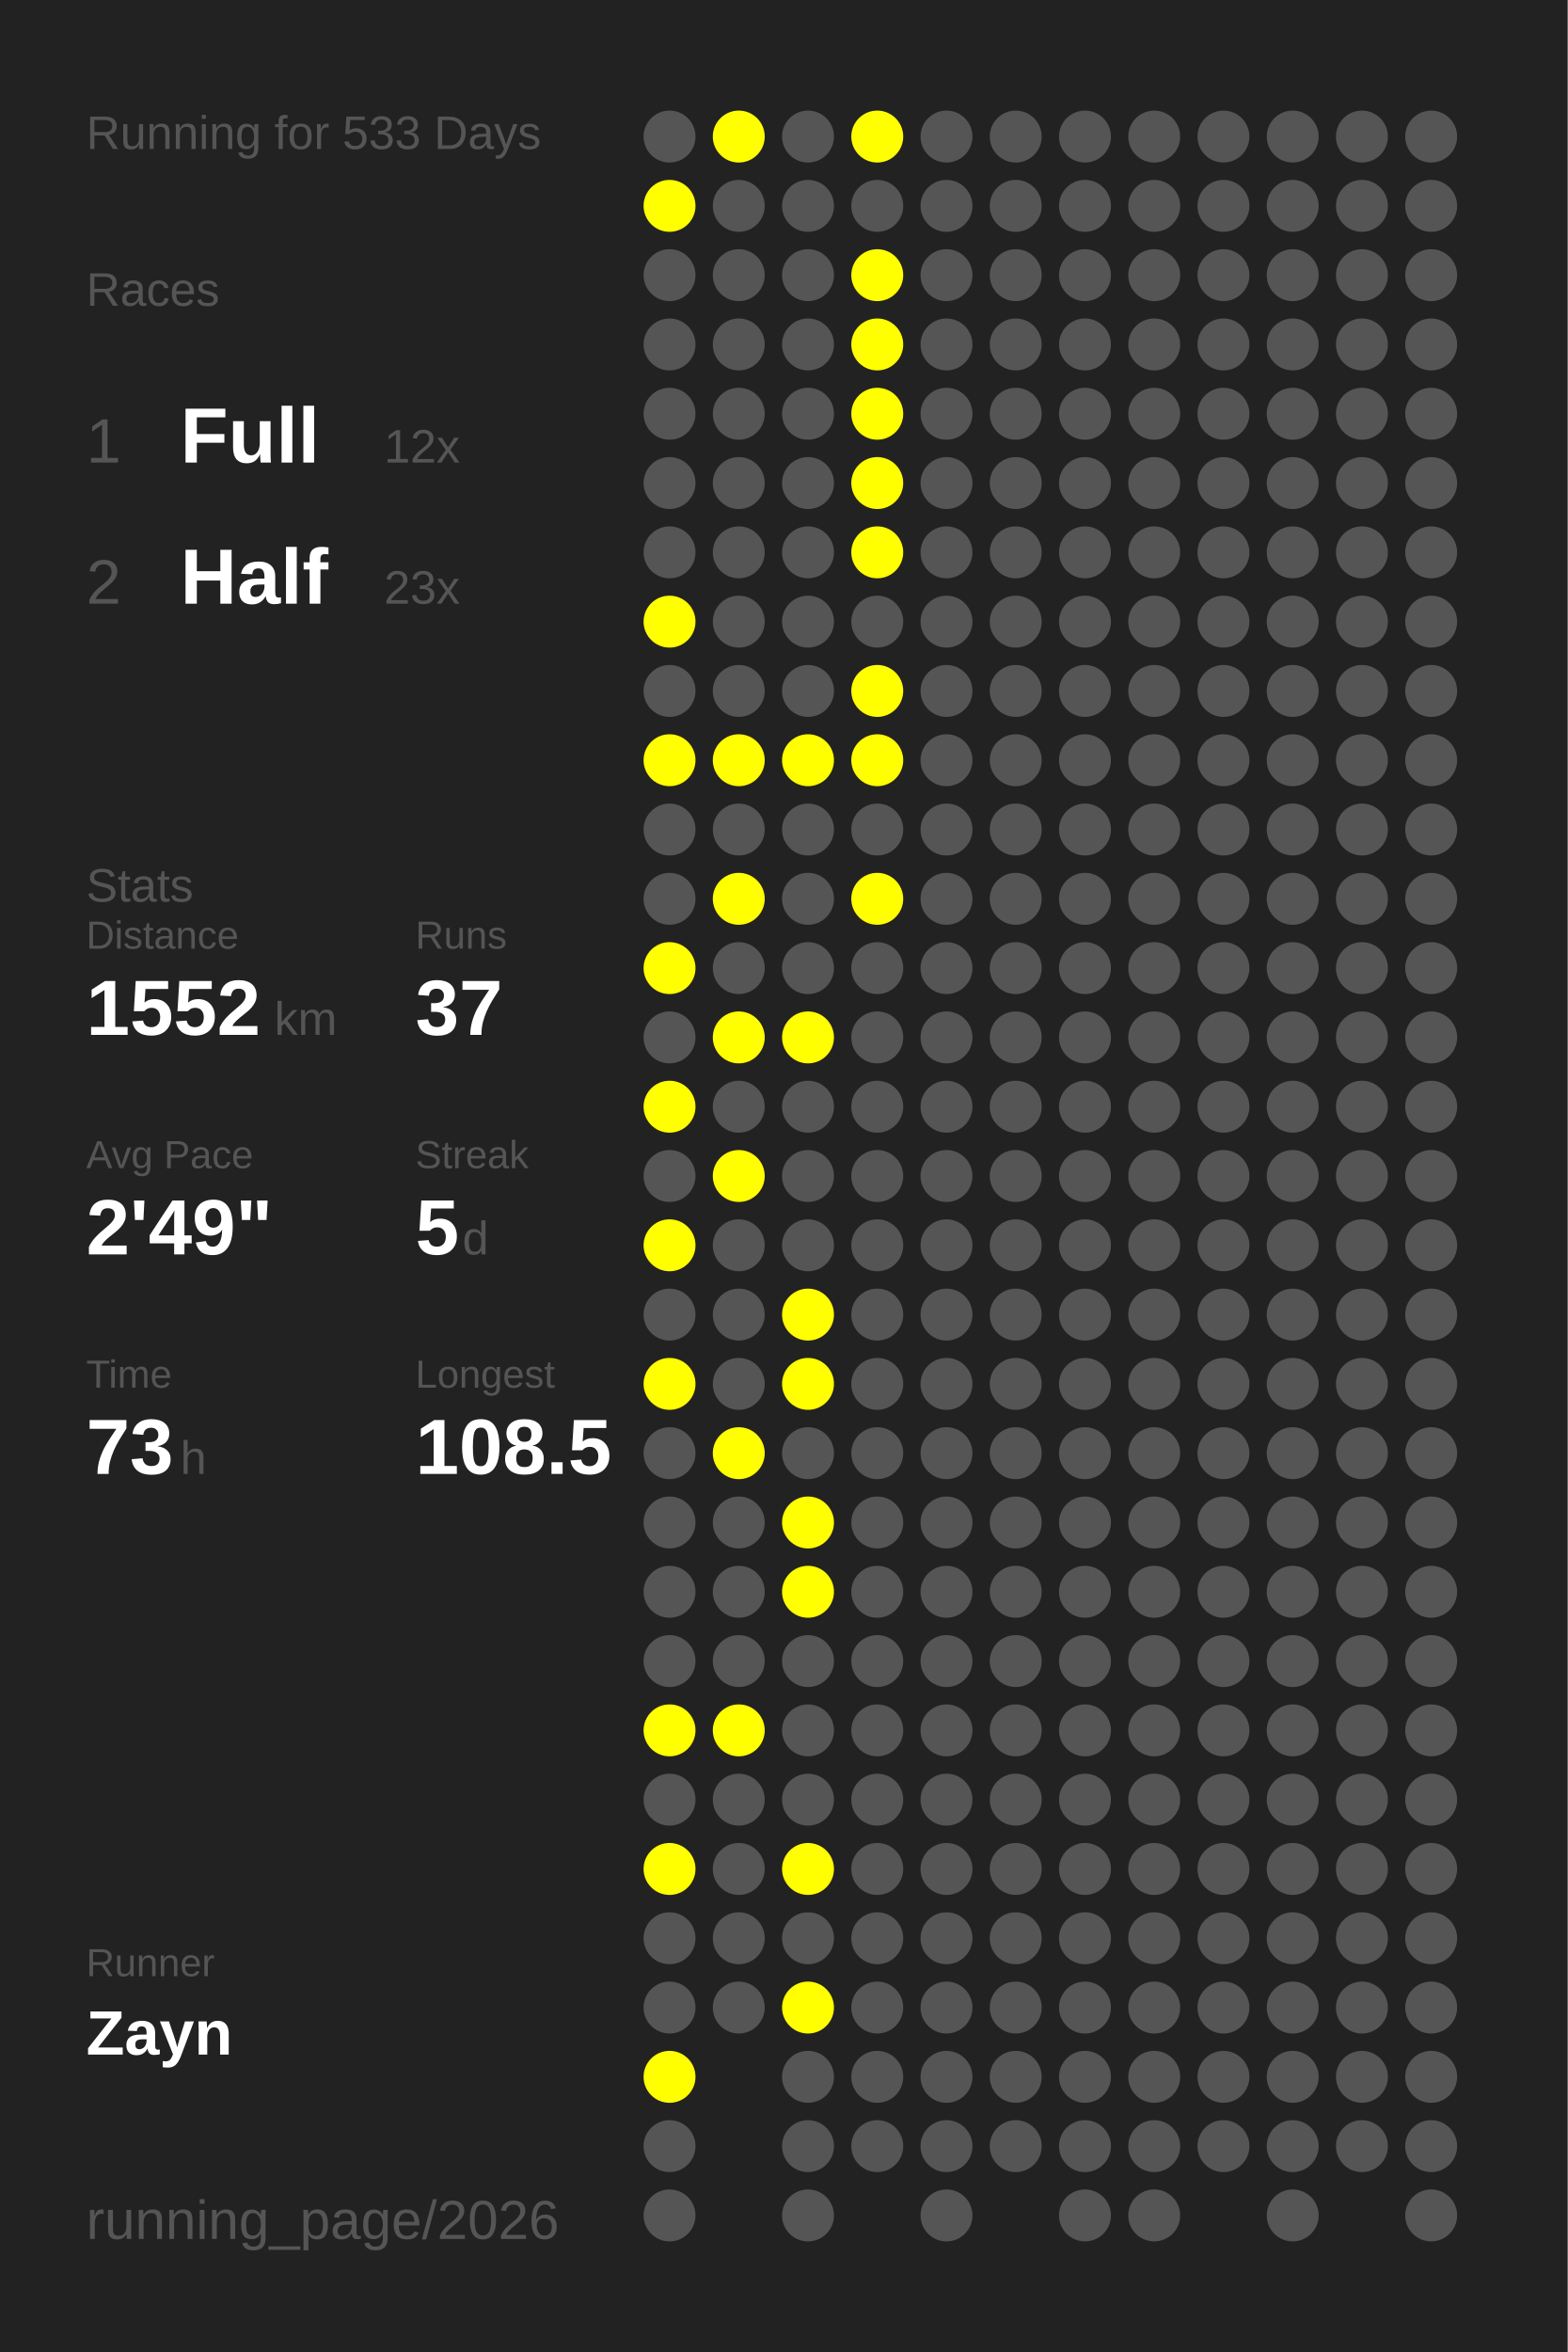
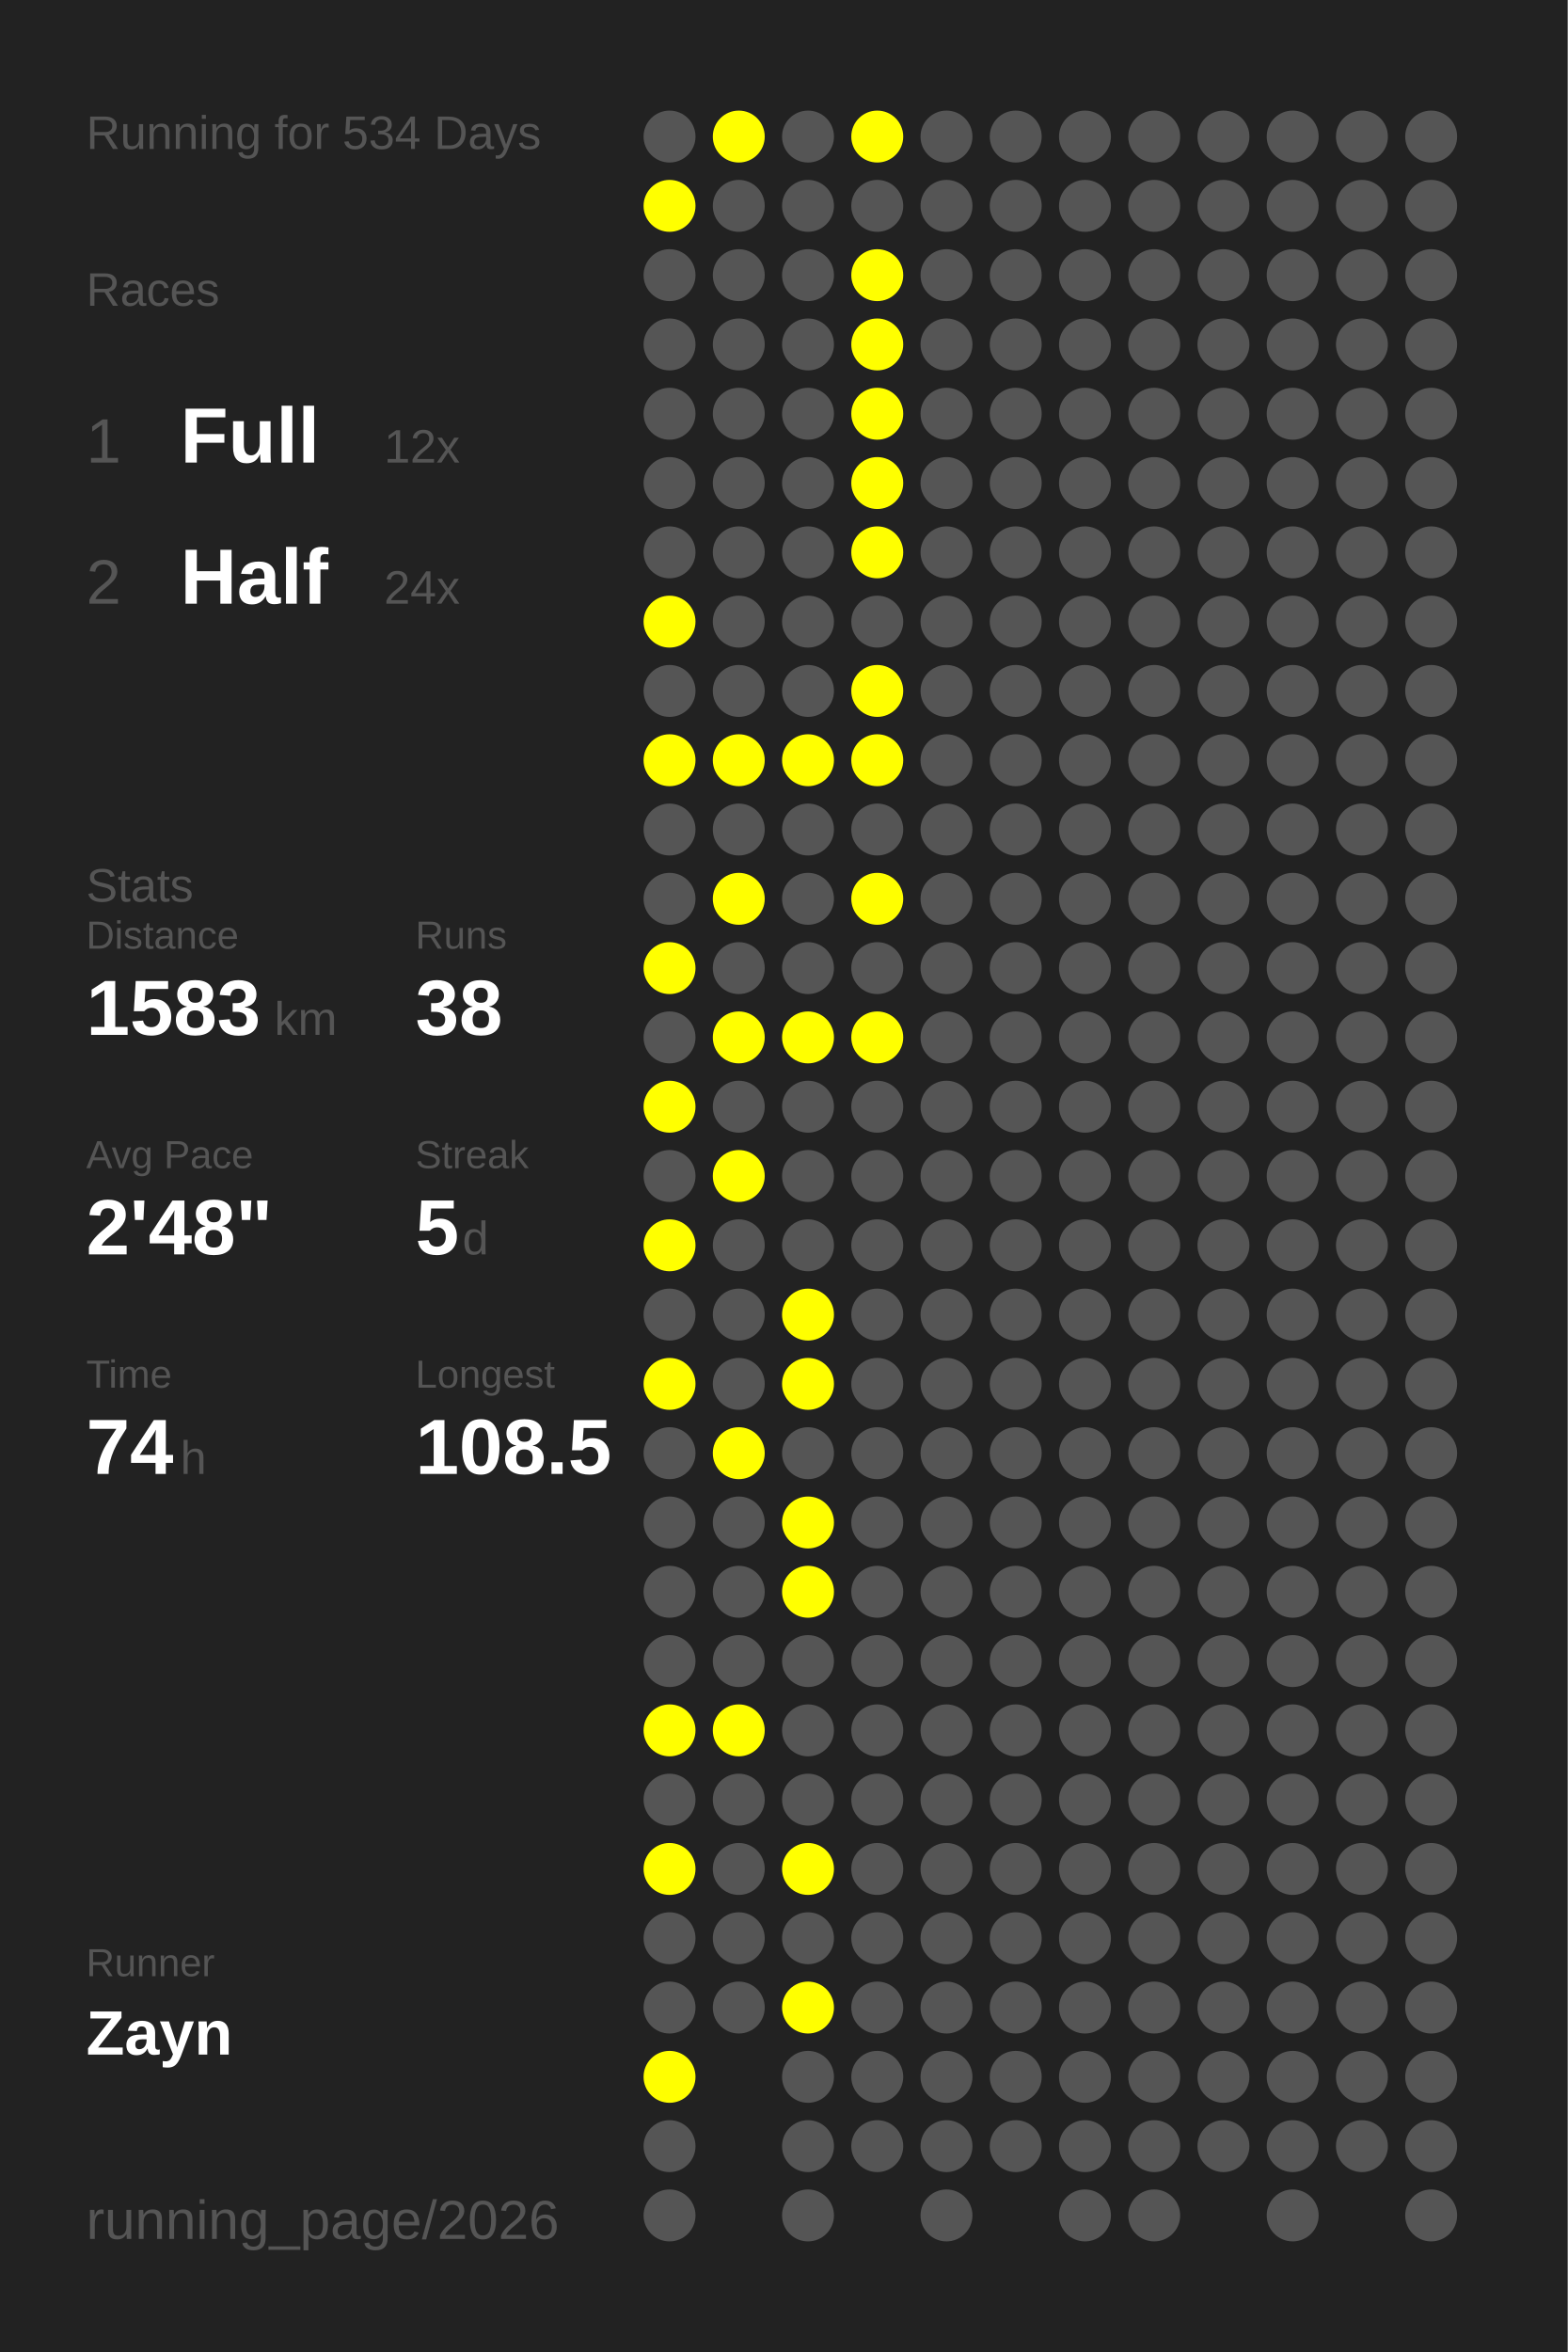
<svg xmlns="http://www.w3.org/2000/svg" baseProfile="full" height="300mm" version="1.1" viewBox="0,0,200,300" width="200mm">
  <defs />
  <rect fill="#222222" height="300" width="200" x="0" y="0" />
-   <text fill="#555555" style="font-size:6px; font-family:Arial;" x="11" y="19">Running for 533 Days</text>
+   <text fill="#555555" style="font-size:6px; font-family:Arial;" x="11" y="19">Running for 534 Days</text>
  <text fill="#555555" style="font-size:6px; font-family:Arial;" x="11" y="39">Races</text>
  <text fill="#555555" style="font-size:8px; font-family:Arial;" x="11" y="59">1</text>
  <text fill="#FFFFFF" style="font-size:10px; font-family:Arial; font-weight:bold;" x="23" y="59">Full</text>
  <text fill="#555555" style="font-size:6px; font-family:Arial;" x="49" y="59">12x</text>
  <text fill="#555555" style="font-size:8px; font-family:Arial;" x="11" y="77">2</text>
  <text fill="#FFFFFF" style="font-size:10px; font-family:Arial; font-weight:bold;" x="23" y="77">Half</text>
-   <text fill="#555555" style="font-size:6px; font-family:Arial;" x="49" y="77">23x</text>
+   <text fill="#555555" style="font-size:6px; font-family:Arial;" x="49" y="77">24x</text>
  <text fill="#555555" style="font-size:6px; font-family:Arial;" x="11" y="115">Stats</text>
  <text fill="#555555" style="font-size:5px; font-family:Arial;" x="11" y="121">Distance</text>
-   <text fill="#FFFFFF" style="font-size:10px; font-family:Arial; font-weight:bold;" x="11" y="132">1552</text>
+   <text fill="#FFFFFF" style="font-size:10px; font-family:Arial; font-weight:bold;" x="11" y="132">1583</text>
  <text fill="#555555" style="font-size:6px; font-family:Arial;" x="35" y="132">km</text>
  <text fill="#555555" style="font-size:5px; font-family:Arial;" x="53" y="121">Runs</text>
-   <text fill="#FFFFFF" style="font-size:10px; font-family:Arial; font-weight:bold;" x="53" y="132">37</text>
+   <text fill="#FFFFFF" style="font-size:10px; font-family:Arial; font-weight:bold;" x="53" y="132">38</text>
  <text fill="#555555" style="font-size:5px; font-family:Arial;" x="11" y="149">Avg Pace</text>
-   <text fill="#FFFFFF" style="font-size:10px; font-family:Arial; font-weight:bold;" x="11" y="160">2'49"</text>
+   <text fill="#FFFFFF" style="font-size:10px; font-family:Arial; font-weight:bold;" x="11" y="160">2'48"</text>
  <text fill="#555555" style="font-size:5px; font-family:Arial;" x="53" y="149">Streak</text>
  <text fill="#FFFFFF" style="font-size:10px; font-family:Arial; font-weight:bold;" x="53" y="160">5</text>
  <text fill="#555555" style="font-size:6px; font-family:Arial;" x="59" y="160">d</text>
  <text fill="#555555" style="font-size:5px; font-family:Arial;" x="11" y="177">Time</text>
-   <text fill="#FFFFFF" style="font-size:10px; font-family:Arial; font-weight:bold;" x="11" y="188">73</text>
+   <text fill="#FFFFFF" style="font-size:10px; font-family:Arial; font-weight:bold;" x="11" y="188">74</text>
  <text fill="#555555" style="font-size:6px; font-family:Arial;" x="23" y="188">h</text>
  <text fill="#555555" style="font-size:5px; font-family:Arial;" x="53" y="177">Longest</text>
  <text fill="#FFFFFF" style="font-size:10px; font-family:Arial; font-weight:bold;" x="53" y="188">108.5</text>
  <text fill="#555555" style="font-size:5px; font-family:Arial;" x="11" y="252.065">Runner</text>
  <text fill="#FFFFFF" style="font-size:8px; font-family:Arial; font-weight:bold;" x="11" y="262.065">Zayn</text>
  <text fill="#555555" style="font-size:7px; font-family:Arial;" x="11" y="285.581">running_page/2026</text>
  <circle cx="85.417" cy="17.419" fill="#555555" r="3.312" />
  <circle cx="85.417" cy="26.258" fill="#FFFF00" r="3.312" />
  <circle cx="85.417" cy="35.097" fill="#555555" r="3.312" />
  <circle cx="85.417" cy="43.935" fill="#555555" r="3.312" />
  <circle cx="85.417" cy="52.774" fill="#555555" r="3.312" />
  <circle cx="85.417" cy="61.613" fill="#555555" r="3.312" />
  <circle cx="85.417" cy="70.452" fill="#555555" r="3.312" />
  <circle cx="85.417" cy="79.29" fill="#FFFF00" r="3.312" />
  <circle cx="85.417" cy="88.129" fill="#555555" r="3.312" />
  <circle cx="85.417" cy="96.968" fill="#FFFF00" r="3.312" />
  <circle cx="85.417" cy="105.806" fill="#555555" r="3.312" />
  <circle cx="85.417" cy="114.645" fill="#555555" r="3.312" />
  <circle cx="85.417" cy="123.484" fill="#FFFF00" r="3.312" />
  <circle cx="85.417" cy="132.323" fill="#555555" r="3.312" />
  <circle cx="85.417" cy="141.161" fill="#FFFF00" r="3.312" />
  <circle cx="85.417" cy="150" fill="#555555" r="3.312" />
  <circle cx="85.417" cy="158.839" fill="#FFFF00" r="3.312" />
  <circle cx="85.417" cy="167.677" fill="#555555" r="3.312" />
  <circle cx="85.417" cy="176.516" fill="#FFFF00" r="3.312" />
  <circle cx="85.417" cy="185.355" fill="#555555" r="3.312" />
  <circle cx="85.417" cy="194.194" fill="#555555" r="3.312" />
  <circle cx="85.417" cy="203.032" fill="#555555" r="3.312" />
  <circle cx="85.417" cy="211.871" fill="#555555" r="3.312" />
  <circle cx="85.417" cy="220.71" fill="#FFFF00" r="3.312" />
  <circle cx="85.417" cy="229.548" fill="#555555" r="3.312" />
  <circle cx="85.417" cy="238.387" fill="#FFFF00" r="3.312" />
  <circle cx="85.417" cy="247.226" fill="#555555" r="3.312" />
  <circle cx="85.417" cy="256.065" fill="#555555" r="3.312" />
  <circle cx="85.417" cy="264.903" fill="#FFFF00" r="3.312" />
  <circle cx="85.417" cy="273.742" fill="#555555" r="3.312" />
  <circle cx="85.417" cy="282.581" fill="#555555" r="3.312" />
  <circle cx="94.25" cy="17.419" fill="#FFFF00" r="3.312" />
  <circle cx="94.25" cy="26.258" fill="#555555" r="3.312" />
  <circle cx="94.25" cy="35.097" fill="#555555" r="3.312" />
  <circle cx="94.25" cy="43.935" fill="#555555" r="3.312" />
  <circle cx="94.25" cy="52.774" fill="#555555" r="3.312" />
  <circle cx="94.25" cy="61.613" fill="#555555" r="3.312" />
  <circle cx="94.25" cy="70.452" fill="#555555" r="3.312" />
  <circle cx="94.25" cy="79.29" fill="#555555" r="3.312" />
  <circle cx="94.25" cy="88.129" fill="#555555" r="3.312" />
  <circle cx="94.25" cy="96.968" fill="#FFFF00" r="3.312" />
  <circle cx="94.25" cy="105.806" fill="#555555" r="3.312" />
  <circle cx="94.25" cy="114.645" fill="#FFFF00" r="3.312" />
  <circle cx="94.25" cy="123.484" fill="#555555" r="3.312" />
  <circle cx="94.25" cy="132.323" fill="#FFFF00" r="3.312" />
  <circle cx="94.25" cy="141.161" fill="#555555" r="3.312" />
  <circle cx="94.25" cy="150" fill="#FFFF00" r="3.312" />
  <circle cx="94.25" cy="158.839" fill="#555555" r="3.312" />
  <circle cx="94.25" cy="167.677" fill="#555555" r="3.312" />
  <circle cx="94.25" cy="176.516" fill="#555555" r="3.312" />
  <circle cx="94.25" cy="185.355" fill="#FFFF00" r="3.312" />
  <circle cx="94.25" cy="194.194" fill="#555555" r="3.312" />
  <circle cx="94.25" cy="203.032" fill="#555555" r="3.312" />
  <circle cx="94.25" cy="211.871" fill="#555555" r="3.312" />
  <circle cx="94.25" cy="220.71" fill="#FFFF00" r="3.312" />
  <circle cx="94.25" cy="229.548" fill="#555555" r="3.312" />
  <circle cx="94.25" cy="238.387" fill="#555555" r="3.312" />
  <circle cx="94.25" cy="247.226" fill="#555555" r="3.312" />
  <circle cx="94.25" cy="256.065" fill="#555555" r="3.312" />
  <circle cx="103.083" cy="17.419" fill="#555555" r="3.312" />
  <circle cx="103.083" cy="26.258" fill="#555555" r="3.312" />
  <circle cx="103.083" cy="35.097" fill="#555555" r="3.312" />
  <circle cx="103.083" cy="43.935" fill="#555555" r="3.312" />
  <circle cx="103.083" cy="52.774" fill="#555555" r="3.312" />
  <circle cx="103.083" cy="61.613" fill="#555555" r="3.312" />
  <circle cx="103.083" cy="70.452" fill="#555555" r="3.312" />
  <circle cx="103.083" cy="79.29" fill="#555555" r="3.312" />
  <circle cx="103.083" cy="88.129" fill="#555555" r="3.312" />
  <circle cx="103.083" cy="96.968" fill="#FFFF00" r="3.312" />
  <circle cx="103.083" cy="105.806" fill="#555555" r="3.312" />
  <circle cx="103.083" cy="114.645" fill="#555555" r="3.312" />
  <circle cx="103.083" cy="123.484" fill="#555555" r="3.312" />
  <circle cx="103.083" cy="132.323" fill="#FFFF00" r="3.312" />
  <circle cx="103.083" cy="141.161" fill="#555555" r="3.312" />
  <circle cx="103.083" cy="150" fill="#555555" r="3.312" />
  <circle cx="103.083" cy="158.839" fill="#555555" r="3.312" />
  <circle cx="103.083" cy="167.677" fill="#FFFF00" r="3.312" />
  <circle cx="103.083" cy="176.516" fill="#FFFF00" r="3.312" />
  <circle cx="103.083" cy="185.355" fill="#555555" r="3.312" />
  <circle cx="103.083" cy="194.194" fill="#FFFF00" r="3.312" />
  <circle cx="103.083" cy="203.032" fill="#FFFF00" r="3.312" />
  <circle cx="103.083" cy="211.871" fill="#555555" r="3.312" />
  <circle cx="103.083" cy="220.71" fill="#555555" r="3.312" />
  <circle cx="103.083" cy="229.548" fill="#555555" r="3.312" />
  <circle cx="103.083" cy="238.387" fill="#FFFF00" r="3.312" />
  <circle cx="103.083" cy="247.226" fill="#555555" r="3.312" />
  <circle cx="103.083" cy="256.065" fill="#FFFF00" r="3.312" />
  <circle cx="103.083" cy="264.903" fill="#555555" r="3.312" />
  <circle cx="103.083" cy="273.742" fill="#555555" r="3.312" />
  <circle cx="103.083" cy="282.581" fill="#555555" r="3.312" />
  <circle cx="111.917" cy="17.419" fill="#FFFF00" r="3.312" />
  <circle cx="111.917" cy="26.258" fill="#555555" r="3.312" />
  <circle cx="111.917" cy="35.097" fill="#FFFF00" r="3.312" />
  <circle cx="111.917" cy="43.935" fill="#FFFF00" r="3.312" />
  <circle cx="111.917" cy="52.774" fill="#FFFF00" r="3.312" />
  <circle cx="111.917" cy="61.613" fill="#FFFF00" r="3.312" />
  <circle cx="111.917" cy="70.452" fill="#FFFF00" r="3.312" />
  <circle cx="111.917" cy="79.29" fill="#555555" r="3.312" />
  <circle cx="111.917" cy="88.129" fill="#FFFF00" r="3.312" />
  <circle cx="111.917" cy="96.968" fill="#FFFF00" r="3.312" />
  <circle cx="111.917" cy="105.806" fill="#555555" r="3.312" />
  <circle cx="111.917" cy="114.645" fill="#FFFF00" r="3.312" />
  <circle cx="111.917" cy="123.484" fill="#555555" r="3.312" />
-   <circle cx="111.917" cy="132.323" fill="#555555" r="3.312" />
+   <circle cx="111.917" cy="132.323" fill="#FFFF00" r="3.312" />
  <circle cx="111.917" cy="141.161" fill="#555555" r="3.312" />
  <circle cx="111.917" cy="150" fill="#555555" r="3.312" />
  <circle cx="111.917" cy="158.839" fill="#555555" r="3.312" />
  <circle cx="111.917" cy="167.677" fill="#555555" r="3.312" />
  <circle cx="111.917" cy="176.516" fill="#555555" r="3.312" />
  <circle cx="111.917" cy="185.355" fill="#555555" r="3.312" />
  <circle cx="111.917" cy="194.194" fill="#555555" r="3.312" />
  <circle cx="111.917" cy="203.032" fill="#555555" r="3.312" />
  <circle cx="111.917" cy="211.871" fill="#555555" r="3.312" />
  <circle cx="111.917" cy="220.71" fill="#555555" r="3.312" />
  <circle cx="111.917" cy="229.548" fill="#555555" r="3.312" />
  <circle cx="111.917" cy="238.387" fill="#555555" r="3.312" />
  <circle cx="111.917" cy="247.226" fill="#555555" r="3.312" />
  <circle cx="111.917" cy="256.065" fill="#555555" r="3.312" />
  <circle cx="111.917" cy="264.903" fill="#555555" r="3.312" />
  <circle cx="111.917" cy="273.742" fill="#555555" r="3.312" />
  <circle cx="120.75" cy="17.419" fill="#555555" r="3.312" />
  <circle cx="120.75" cy="26.258" fill="#555555" r="3.312" />
  <circle cx="120.75" cy="35.097" fill="#555555" r="3.312" />
  <circle cx="120.75" cy="43.935" fill="#555555" r="3.312" />
  <circle cx="120.75" cy="52.774" fill="#555555" r="3.312" />
  <circle cx="120.75" cy="61.613" fill="#555555" r="3.312" />
  <circle cx="120.75" cy="70.452" fill="#555555" r="3.312" />
  <circle cx="120.75" cy="79.29" fill="#555555" r="3.312" />
  <circle cx="120.75" cy="88.129" fill="#555555" r="3.312" />
  <circle cx="120.75" cy="96.968" fill="#555555" r="3.312" />
  <circle cx="120.75" cy="105.806" fill="#555555" r="3.312" />
  <circle cx="120.75" cy="114.645" fill="#555555" r="3.312" />
  <circle cx="120.75" cy="123.484" fill="#555555" r="3.312" />
  <circle cx="120.75" cy="132.323" fill="#555555" r="3.312" />
  <circle cx="120.75" cy="141.161" fill="#555555" r="3.312" />
  <circle cx="120.75" cy="150" fill="#555555" r="3.312" />
  <circle cx="120.75" cy="158.839" fill="#555555" r="3.312" />
  <circle cx="120.75" cy="167.677" fill="#555555" r="3.312" />
  <circle cx="120.75" cy="176.516" fill="#555555" r="3.312" />
  <circle cx="120.75" cy="185.355" fill="#555555" r="3.312" />
  <circle cx="120.75" cy="194.194" fill="#555555" r="3.312" />
  <circle cx="120.75" cy="203.032" fill="#555555" r="3.312" />
  <circle cx="120.75" cy="211.871" fill="#555555" r="3.312" />
  <circle cx="120.75" cy="220.71" fill="#555555" r="3.312" />
  <circle cx="120.75" cy="229.548" fill="#555555" r="3.312" />
  <circle cx="120.75" cy="238.387" fill="#555555" r="3.312" />
  <circle cx="120.75" cy="247.226" fill="#555555" r="3.312" />
  <circle cx="120.75" cy="256.065" fill="#555555" r="3.312" />
  <circle cx="120.75" cy="264.903" fill="#555555" r="3.312" />
  <circle cx="120.75" cy="273.742" fill="#555555" r="3.312" />
  <circle cx="120.75" cy="282.581" fill="#555555" r="3.312" />
  <circle cx="129.583" cy="17.419" fill="#555555" r="3.312" />
  <circle cx="129.583" cy="26.258" fill="#555555" r="3.312" />
  <circle cx="129.583" cy="35.097" fill="#555555" r="3.312" />
  <circle cx="129.583" cy="43.935" fill="#555555" r="3.312" />
  <circle cx="129.583" cy="52.774" fill="#555555" r="3.312" />
  <circle cx="129.583" cy="61.613" fill="#555555" r="3.312" />
  <circle cx="129.583" cy="70.452" fill="#555555" r="3.312" />
  <circle cx="129.583" cy="79.29" fill="#555555" r="3.312" />
  <circle cx="129.583" cy="88.129" fill="#555555" r="3.312" />
  <circle cx="129.583" cy="96.968" fill="#555555" r="3.312" />
  <circle cx="129.583" cy="105.806" fill="#555555" r="3.312" />
  <circle cx="129.583" cy="114.645" fill="#555555" r="3.312" />
  <circle cx="129.583" cy="123.484" fill="#555555" r="3.312" />
  <circle cx="129.583" cy="132.323" fill="#555555" r="3.312" />
  <circle cx="129.583" cy="141.161" fill="#555555" r="3.312" />
  <circle cx="129.583" cy="150" fill="#555555" r="3.312" />
  <circle cx="129.583" cy="158.839" fill="#555555" r="3.312" />
  <circle cx="129.583" cy="167.677" fill="#555555" r="3.312" />
  <circle cx="129.583" cy="176.516" fill="#555555" r="3.312" />
  <circle cx="129.583" cy="185.355" fill="#555555" r="3.312" />
  <circle cx="129.583" cy="194.194" fill="#555555" r="3.312" />
  <circle cx="129.583" cy="203.032" fill="#555555" r="3.312" />
  <circle cx="129.583" cy="211.871" fill="#555555" r="3.312" />
  <circle cx="129.583" cy="220.71" fill="#555555" r="3.312" />
  <circle cx="129.583" cy="229.548" fill="#555555" r="3.312" />
  <circle cx="129.583" cy="238.387" fill="#555555" r="3.312" />
  <circle cx="129.583" cy="247.226" fill="#555555" r="3.312" />
  <circle cx="129.583" cy="256.065" fill="#555555" r="3.312" />
  <circle cx="129.583" cy="264.903" fill="#555555" r="3.312" />
  <circle cx="129.583" cy="273.742" fill="#555555" r="3.312" />
  <circle cx="138.417" cy="17.419" fill="#555555" r="3.312" />
  <circle cx="138.417" cy="26.258" fill="#555555" r="3.312" />
  <circle cx="138.417" cy="35.097" fill="#555555" r="3.312" />
  <circle cx="138.417" cy="43.935" fill="#555555" r="3.312" />
  <circle cx="138.417" cy="52.774" fill="#555555" r="3.312" />
  <circle cx="138.417" cy="61.613" fill="#555555" r="3.312" />
  <circle cx="138.417" cy="70.452" fill="#555555" r="3.312" />
  <circle cx="138.417" cy="79.29" fill="#555555" r="3.312" />
  <circle cx="138.417" cy="88.129" fill="#555555" r="3.312" />
  <circle cx="138.417" cy="96.968" fill="#555555" r="3.312" />
  <circle cx="138.417" cy="105.806" fill="#555555" r="3.312" />
  <circle cx="138.417" cy="114.645" fill="#555555" r="3.312" />
  <circle cx="138.417" cy="123.484" fill="#555555" r="3.312" />
  <circle cx="138.417" cy="132.323" fill="#555555" r="3.312" />
  <circle cx="138.417" cy="141.161" fill="#555555" r="3.312" />
  <circle cx="138.417" cy="150" fill="#555555" r="3.312" />
  <circle cx="138.417" cy="158.839" fill="#555555" r="3.312" />
  <circle cx="138.417" cy="167.677" fill="#555555" r="3.312" />
  <circle cx="138.417" cy="176.516" fill="#555555" r="3.312" />
  <circle cx="138.417" cy="185.355" fill="#555555" r="3.312" />
  <circle cx="138.417" cy="194.194" fill="#555555" r="3.312" />
  <circle cx="138.417" cy="203.032" fill="#555555" r="3.312" />
  <circle cx="138.417" cy="211.871" fill="#555555" r="3.312" />
  <circle cx="138.417" cy="220.71" fill="#555555" r="3.312" />
  <circle cx="138.417" cy="229.548" fill="#555555" r="3.312" />
  <circle cx="138.417" cy="238.387" fill="#555555" r="3.312" />
  <circle cx="138.417" cy="247.226" fill="#555555" r="3.312" />
  <circle cx="138.417" cy="256.065" fill="#555555" r="3.312" />
  <circle cx="138.417" cy="264.903" fill="#555555" r="3.312" />
  <circle cx="138.417" cy="273.742" fill="#555555" r="3.312" />
  <circle cx="138.417" cy="282.581" fill="#555555" r="3.312" />
  <circle cx="147.25" cy="17.419" fill="#555555" r="3.312" />
  <circle cx="147.25" cy="26.258" fill="#555555" r="3.312" />
  <circle cx="147.25" cy="35.097" fill="#555555" r="3.312" />
  <circle cx="147.25" cy="43.935" fill="#555555" r="3.312" />
  <circle cx="147.25" cy="52.774" fill="#555555" r="3.312" />
  <circle cx="147.25" cy="61.613" fill="#555555" r="3.312" />
  <circle cx="147.25" cy="70.452" fill="#555555" r="3.312" />
  <circle cx="147.25" cy="79.29" fill="#555555" r="3.312" />
  <circle cx="147.25" cy="88.129" fill="#555555" r="3.312" />
  <circle cx="147.25" cy="96.968" fill="#555555" r="3.312" />
  <circle cx="147.25" cy="105.806" fill="#555555" r="3.312" />
  <circle cx="147.25" cy="114.645" fill="#555555" r="3.312" />
  <circle cx="147.25" cy="123.484" fill="#555555" r="3.312" />
  <circle cx="147.25" cy="132.323" fill="#555555" r="3.312" />
  <circle cx="147.25" cy="141.161" fill="#555555" r="3.312" />
  <circle cx="147.25" cy="150" fill="#555555" r="3.312" />
  <circle cx="147.25" cy="158.839" fill="#555555" r="3.312" />
  <circle cx="147.25" cy="167.677" fill="#555555" r="3.312" />
  <circle cx="147.25" cy="176.516" fill="#555555" r="3.312" />
  <circle cx="147.25" cy="185.355" fill="#555555" r="3.312" />
  <circle cx="147.25" cy="194.194" fill="#555555" r="3.312" />
  <circle cx="147.25" cy="203.032" fill="#555555" r="3.312" />
  <circle cx="147.25" cy="211.871" fill="#555555" r="3.312" />
  <circle cx="147.25" cy="220.71" fill="#555555" r="3.312" />
  <circle cx="147.25" cy="229.548" fill="#555555" r="3.312" />
  <circle cx="147.25" cy="238.387" fill="#555555" r="3.312" />
  <circle cx="147.25" cy="247.226" fill="#555555" r="3.312" />
  <circle cx="147.25" cy="256.065" fill="#555555" r="3.312" />
  <circle cx="147.25" cy="264.903" fill="#555555" r="3.312" />
  <circle cx="147.25" cy="273.742" fill="#555555" r="3.312" />
  <circle cx="147.25" cy="282.581" fill="#555555" r="3.312" />
  <circle cx="156.083" cy="17.419" fill="#555555" r="3.312" />
  <circle cx="156.083" cy="26.258" fill="#555555" r="3.312" />
  <circle cx="156.083" cy="35.097" fill="#555555" r="3.312" />
  <circle cx="156.083" cy="43.935" fill="#555555" r="3.312" />
  <circle cx="156.083" cy="52.774" fill="#555555" r="3.312" />
  <circle cx="156.083" cy="61.613" fill="#555555" r="3.312" />
  <circle cx="156.083" cy="70.452" fill="#555555" r="3.312" />
  <circle cx="156.083" cy="79.29" fill="#555555" r="3.312" />
  <circle cx="156.083" cy="88.129" fill="#555555" r="3.312" />
  <circle cx="156.083" cy="96.968" fill="#555555" r="3.312" />
  <circle cx="156.083" cy="105.806" fill="#555555" r="3.312" />
  <circle cx="156.083" cy="114.645" fill="#555555" r="3.312" />
  <circle cx="156.083" cy="123.484" fill="#555555" r="3.312" />
  <circle cx="156.083" cy="132.323" fill="#555555" r="3.312" />
  <circle cx="156.083" cy="141.161" fill="#555555" r="3.312" />
  <circle cx="156.083" cy="150" fill="#555555" r="3.312" />
  <circle cx="156.083" cy="158.839" fill="#555555" r="3.312" />
  <circle cx="156.083" cy="167.677" fill="#555555" r="3.312" />
  <circle cx="156.083" cy="176.516" fill="#555555" r="3.312" />
  <circle cx="156.083" cy="185.355" fill="#555555" r="3.312" />
  <circle cx="156.083" cy="194.194" fill="#555555" r="3.312" />
  <circle cx="156.083" cy="203.032" fill="#555555" r="3.312" />
  <circle cx="156.083" cy="211.871" fill="#555555" r="3.312" />
  <circle cx="156.083" cy="220.71" fill="#555555" r="3.312" />
  <circle cx="156.083" cy="229.548" fill="#555555" r="3.312" />
  <circle cx="156.083" cy="238.387" fill="#555555" r="3.312" />
  <circle cx="156.083" cy="247.226" fill="#555555" r="3.312" />
  <circle cx="156.083" cy="256.065" fill="#555555" r="3.312" />
  <circle cx="156.083" cy="264.903" fill="#555555" r="3.312" />
  <circle cx="156.083" cy="273.742" fill="#555555" r="3.312" />
  <circle cx="164.917" cy="17.419" fill="#555555" r="3.312" />
  <circle cx="164.917" cy="26.258" fill="#555555" r="3.312" />
  <circle cx="164.917" cy="35.097" fill="#555555" r="3.312" />
  <circle cx="164.917" cy="43.935" fill="#555555" r="3.312" />
  <circle cx="164.917" cy="52.774" fill="#555555" r="3.312" />
  <circle cx="164.917" cy="61.613" fill="#555555" r="3.312" />
  <circle cx="164.917" cy="70.452" fill="#555555" r="3.312" />
  <circle cx="164.917" cy="79.29" fill="#555555" r="3.312" />
  <circle cx="164.917" cy="88.129" fill="#555555" r="3.312" />
  <circle cx="164.917" cy="96.968" fill="#555555" r="3.312" />
  <circle cx="164.917" cy="105.806" fill="#555555" r="3.312" />
  <circle cx="164.917" cy="114.645" fill="#555555" r="3.312" />
  <circle cx="164.917" cy="123.484" fill="#555555" r="3.312" />
  <circle cx="164.917" cy="132.323" fill="#555555" r="3.312" />
  <circle cx="164.917" cy="141.161" fill="#555555" r="3.312" />
  <circle cx="164.917" cy="150" fill="#555555" r="3.312" />
  <circle cx="164.917" cy="158.839" fill="#555555" r="3.312" />
  <circle cx="164.917" cy="167.677" fill="#555555" r="3.312" />
  <circle cx="164.917" cy="176.516" fill="#555555" r="3.312" />
  <circle cx="164.917" cy="185.355" fill="#555555" r="3.312" />
  <circle cx="164.917" cy="194.194" fill="#555555" r="3.312" />
  <circle cx="164.917" cy="203.032" fill="#555555" r="3.312" />
  <circle cx="164.917" cy="211.871" fill="#555555" r="3.312" />
  <circle cx="164.917" cy="220.71" fill="#555555" r="3.312" />
  <circle cx="164.917" cy="229.548" fill="#555555" r="3.312" />
  <circle cx="164.917" cy="238.387" fill="#555555" r="3.312" />
  <circle cx="164.917" cy="247.226" fill="#555555" r="3.312" />
  <circle cx="164.917" cy="256.065" fill="#555555" r="3.312" />
  <circle cx="164.917" cy="264.903" fill="#555555" r="3.312" />
  <circle cx="164.917" cy="273.742" fill="#555555" r="3.312" />
  <circle cx="164.917" cy="282.581" fill="#555555" r="3.312" />
  <circle cx="173.75" cy="17.419" fill="#555555" r="3.312" />
  <circle cx="173.75" cy="26.258" fill="#555555" r="3.312" />
  <circle cx="173.75" cy="35.097" fill="#555555" r="3.312" />
  <circle cx="173.75" cy="43.935" fill="#555555" r="3.312" />
  <circle cx="173.75" cy="52.774" fill="#555555" r="3.312" />
  <circle cx="173.75" cy="61.613" fill="#555555" r="3.312" />
  <circle cx="173.75" cy="70.452" fill="#555555" r="3.312" />
  <circle cx="173.75" cy="79.29" fill="#555555" r="3.312" />
  <circle cx="173.75" cy="88.129" fill="#555555" r="3.312" />
  <circle cx="173.75" cy="96.968" fill="#555555" r="3.312" />
  <circle cx="173.75" cy="105.806" fill="#555555" r="3.312" />
  <circle cx="173.75" cy="114.645" fill="#555555" r="3.312" />
  <circle cx="173.75" cy="123.484" fill="#555555" r="3.312" />
  <circle cx="173.75" cy="132.323" fill="#555555" r="3.312" />
  <circle cx="173.75" cy="141.161" fill="#555555" r="3.312" />
  <circle cx="173.75" cy="150" fill="#555555" r="3.312" />
  <circle cx="173.75" cy="158.839" fill="#555555" r="3.312" />
  <circle cx="173.75" cy="167.677" fill="#555555" r="3.312" />
  <circle cx="173.75" cy="176.516" fill="#555555" r="3.312" />
  <circle cx="173.75" cy="185.355" fill="#555555" r="3.312" />
  <circle cx="173.75" cy="194.194" fill="#555555" r="3.312" />
  <circle cx="173.75" cy="203.032" fill="#555555" r="3.312" />
  <circle cx="173.75" cy="211.871" fill="#555555" r="3.312" />
  <circle cx="173.75" cy="220.71" fill="#555555" r="3.312" />
  <circle cx="173.75" cy="229.548" fill="#555555" r="3.312" />
  <circle cx="173.75" cy="238.387" fill="#555555" r="3.312" />
  <circle cx="173.75" cy="247.226" fill="#555555" r="3.312" />
  <circle cx="173.75" cy="256.065" fill="#555555" r="3.312" />
  <circle cx="173.75" cy="264.903" fill="#555555" r="3.312" />
  <circle cx="173.75" cy="273.742" fill="#555555" r="3.312" />
  <circle cx="182.583" cy="17.419" fill="#555555" r="3.312" />
  <circle cx="182.583" cy="26.258" fill="#555555" r="3.312" />
  <circle cx="182.583" cy="35.097" fill="#555555" r="3.312" />
  <circle cx="182.583" cy="43.935" fill="#555555" r="3.312" />
  <circle cx="182.583" cy="52.774" fill="#555555" r="3.312" />
  <circle cx="182.583" cy="61.613" fill="#555555" r="3.312" />
  <circle cx="182.583" cy="70.452" fill="#555555" r="3.312" />
  <circle cx="182.583" cy="79.29" fill="#555555" r="3.312" />
  <circle cx="182.583" cy="88.129" fill="#555555" r="3.312" />
  <circle cx="182.583" cy="96.968" fill="#555555" r="3.312" />
  <circle cx="182.583" cy="105.806" fill="#555555" r="3.312" />
  <circle cx="182.583" cy="114.645" fill="#555555" r="3.312" />
  <circle cx="182.583" cy="123.484" fill="#555555" r="3.312" />
  <circle cx="182.583" cy="132.323" fill="#555555" r="3.312" />
  <circle cx="182.583" cy="141.161" fill="#555555" r="3.312" />
  <circle cx="182.583" cy="150" fill="#555555" r="3.312" />
  <circle cx="182.583" cy="158.839" fill="#555555" r="3.312" />
  <circle cx="182.583" cy="167.677" fill="#555555" r="3.312" />
  <circle cx="182.583" cy="176.516" fill="#555555" r="3.312" />
  <circle cx="182.583" cy="185.355" fill="#555555" r="3.312" />
  <circle cx="182.583" cy="194.194" fill="#555555" r="3.312" />
  <circle cx="182.583" cy="203.032" fill="#555555" r="3.312" />
  <circle cx="182.583" cy="211.871" fill="#555555" r="3.312" />
  <circle cx="182.583" cy="220.71" fill="#555555" r="3.312" />
  <circle cx="182.583" cy="229.548" fill="#555555" r="3.312" />
  <circle cx="182.583" cy="238.387" fill="#555555" r="3.312" />
  <circle cx="182.583" cy="247.226" fill="#555555" r="3.312" />
  <circle cx="182.583" cy="256.065" fill="#555555" r="3.312" />
  <circle cx="182.583" cy="264.903" fill="#555555" r="3.312" />
  <circle cx="182.583" cy="273.742" fill="#555555" r="3.312" />
  <circle cx="182.583" cy="282.581" fill="#555555" r="3.312" />
</svg>
